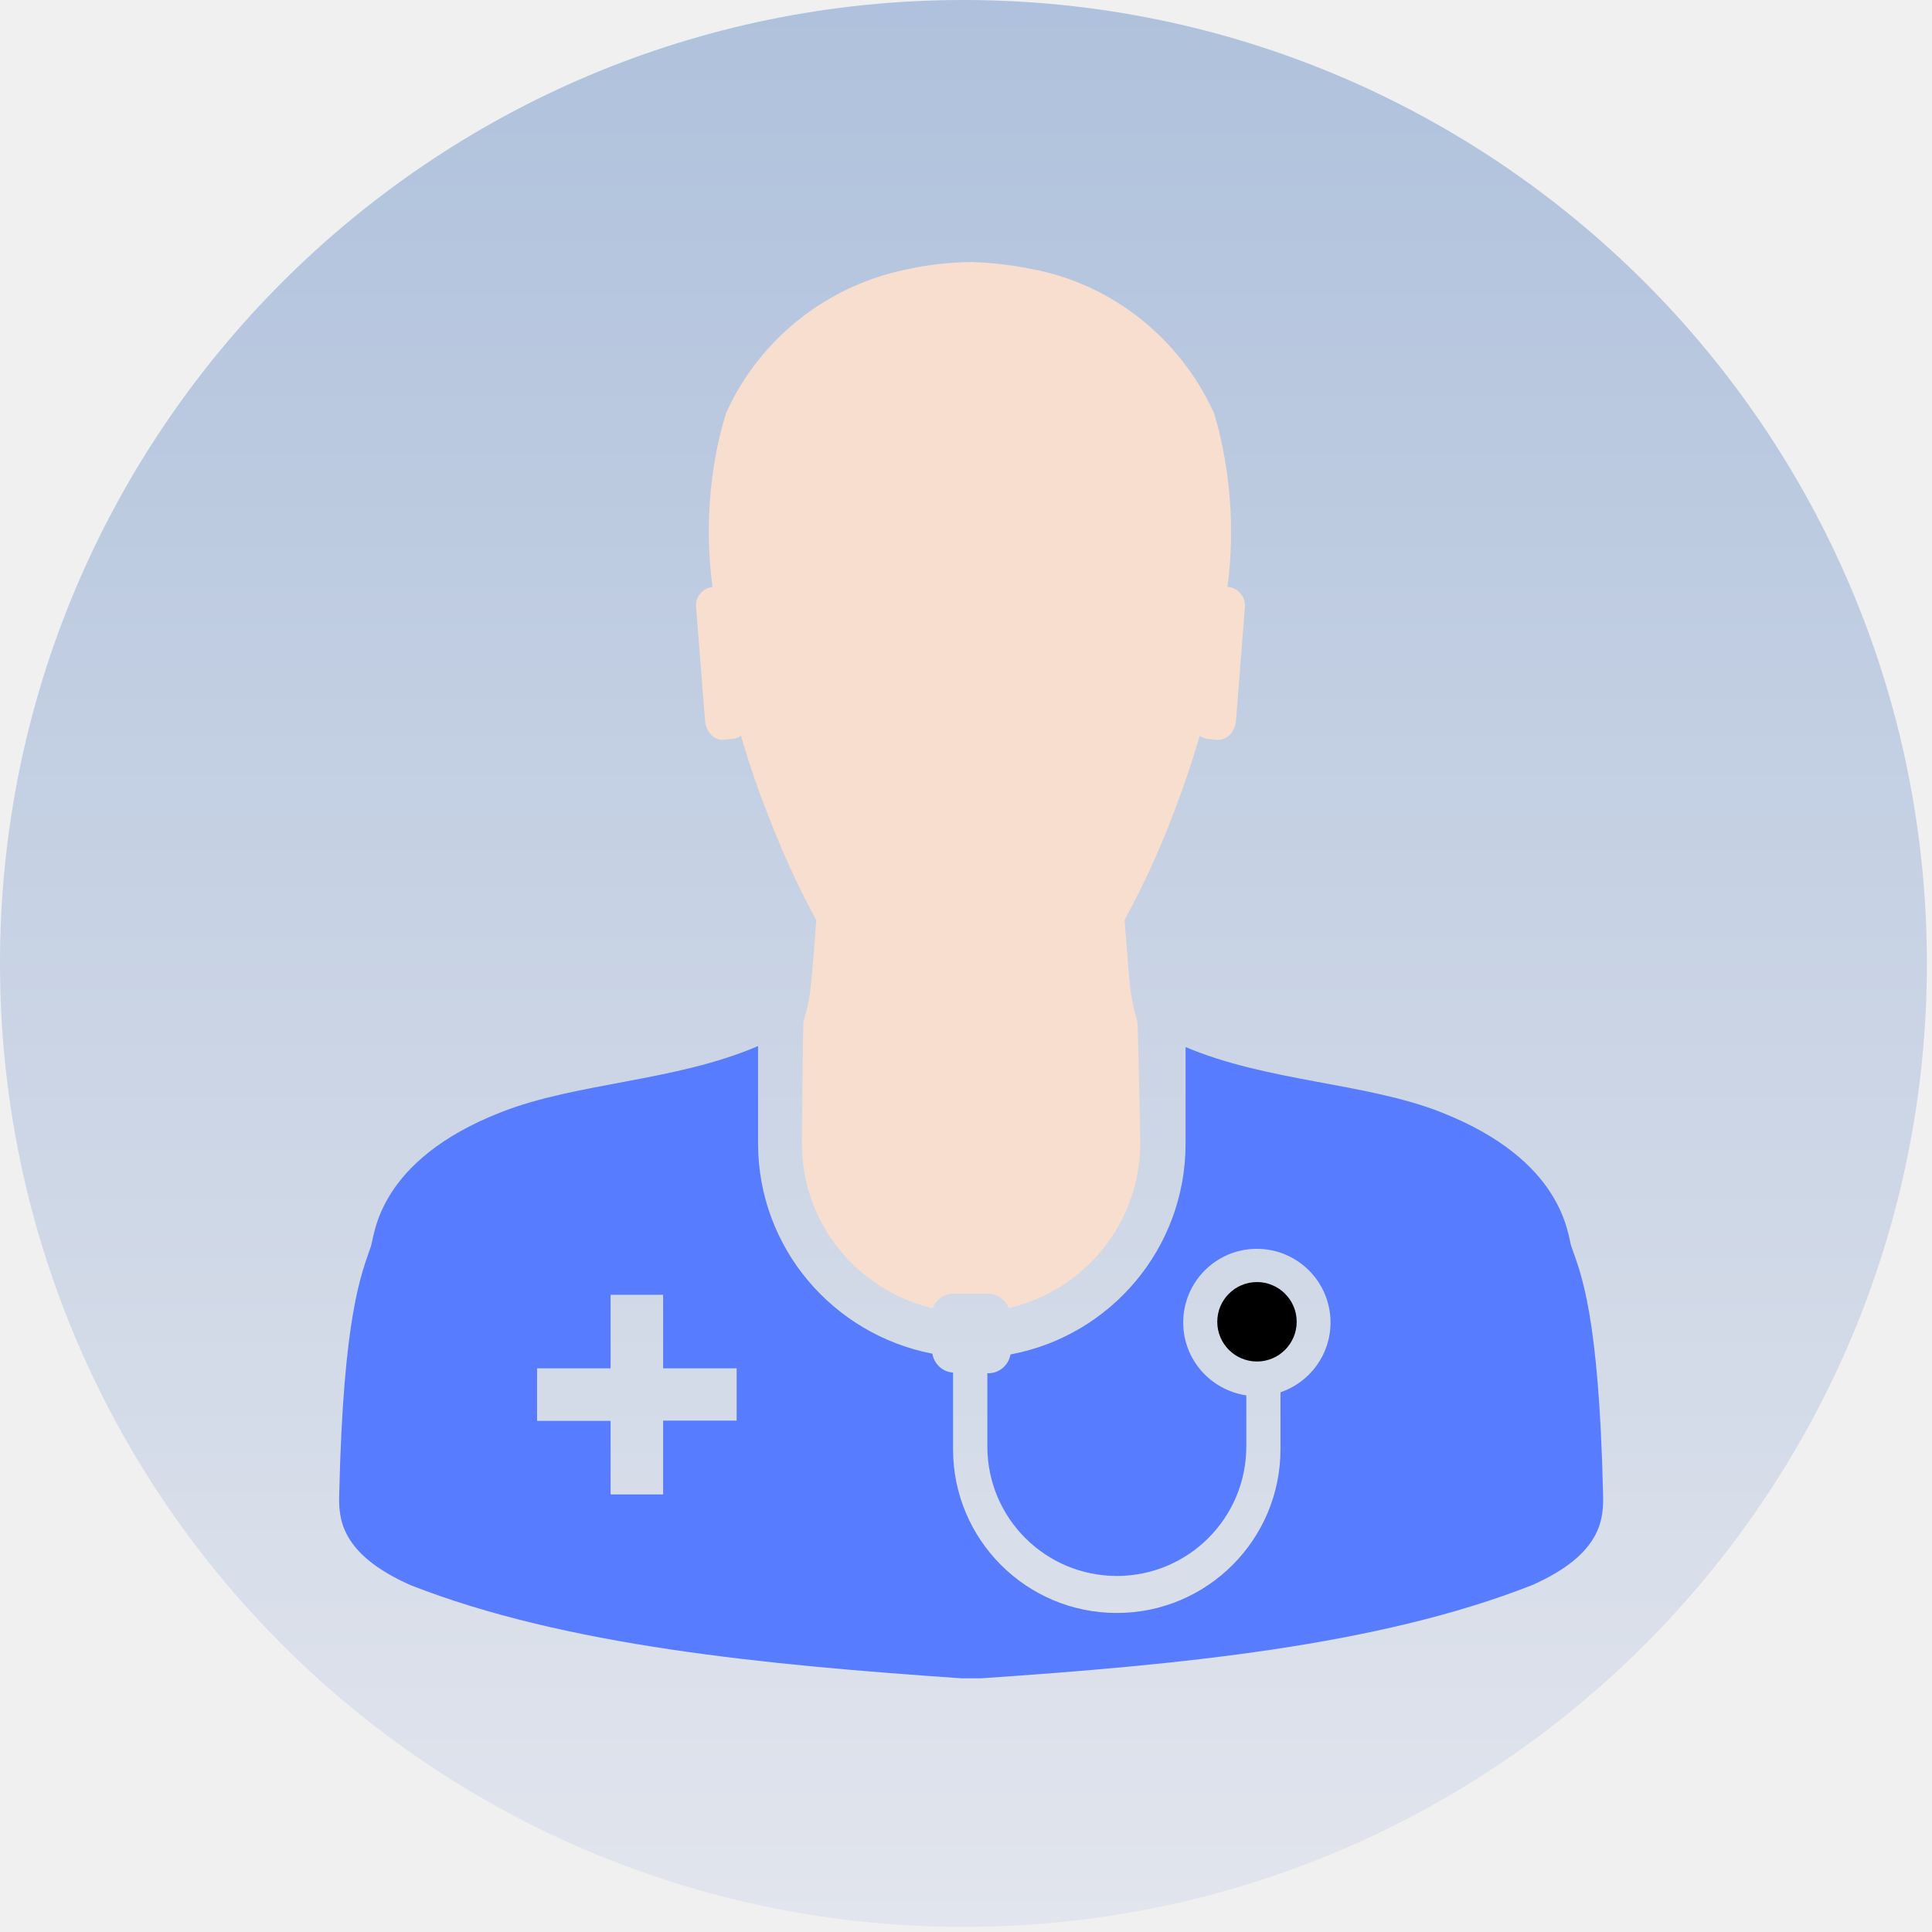
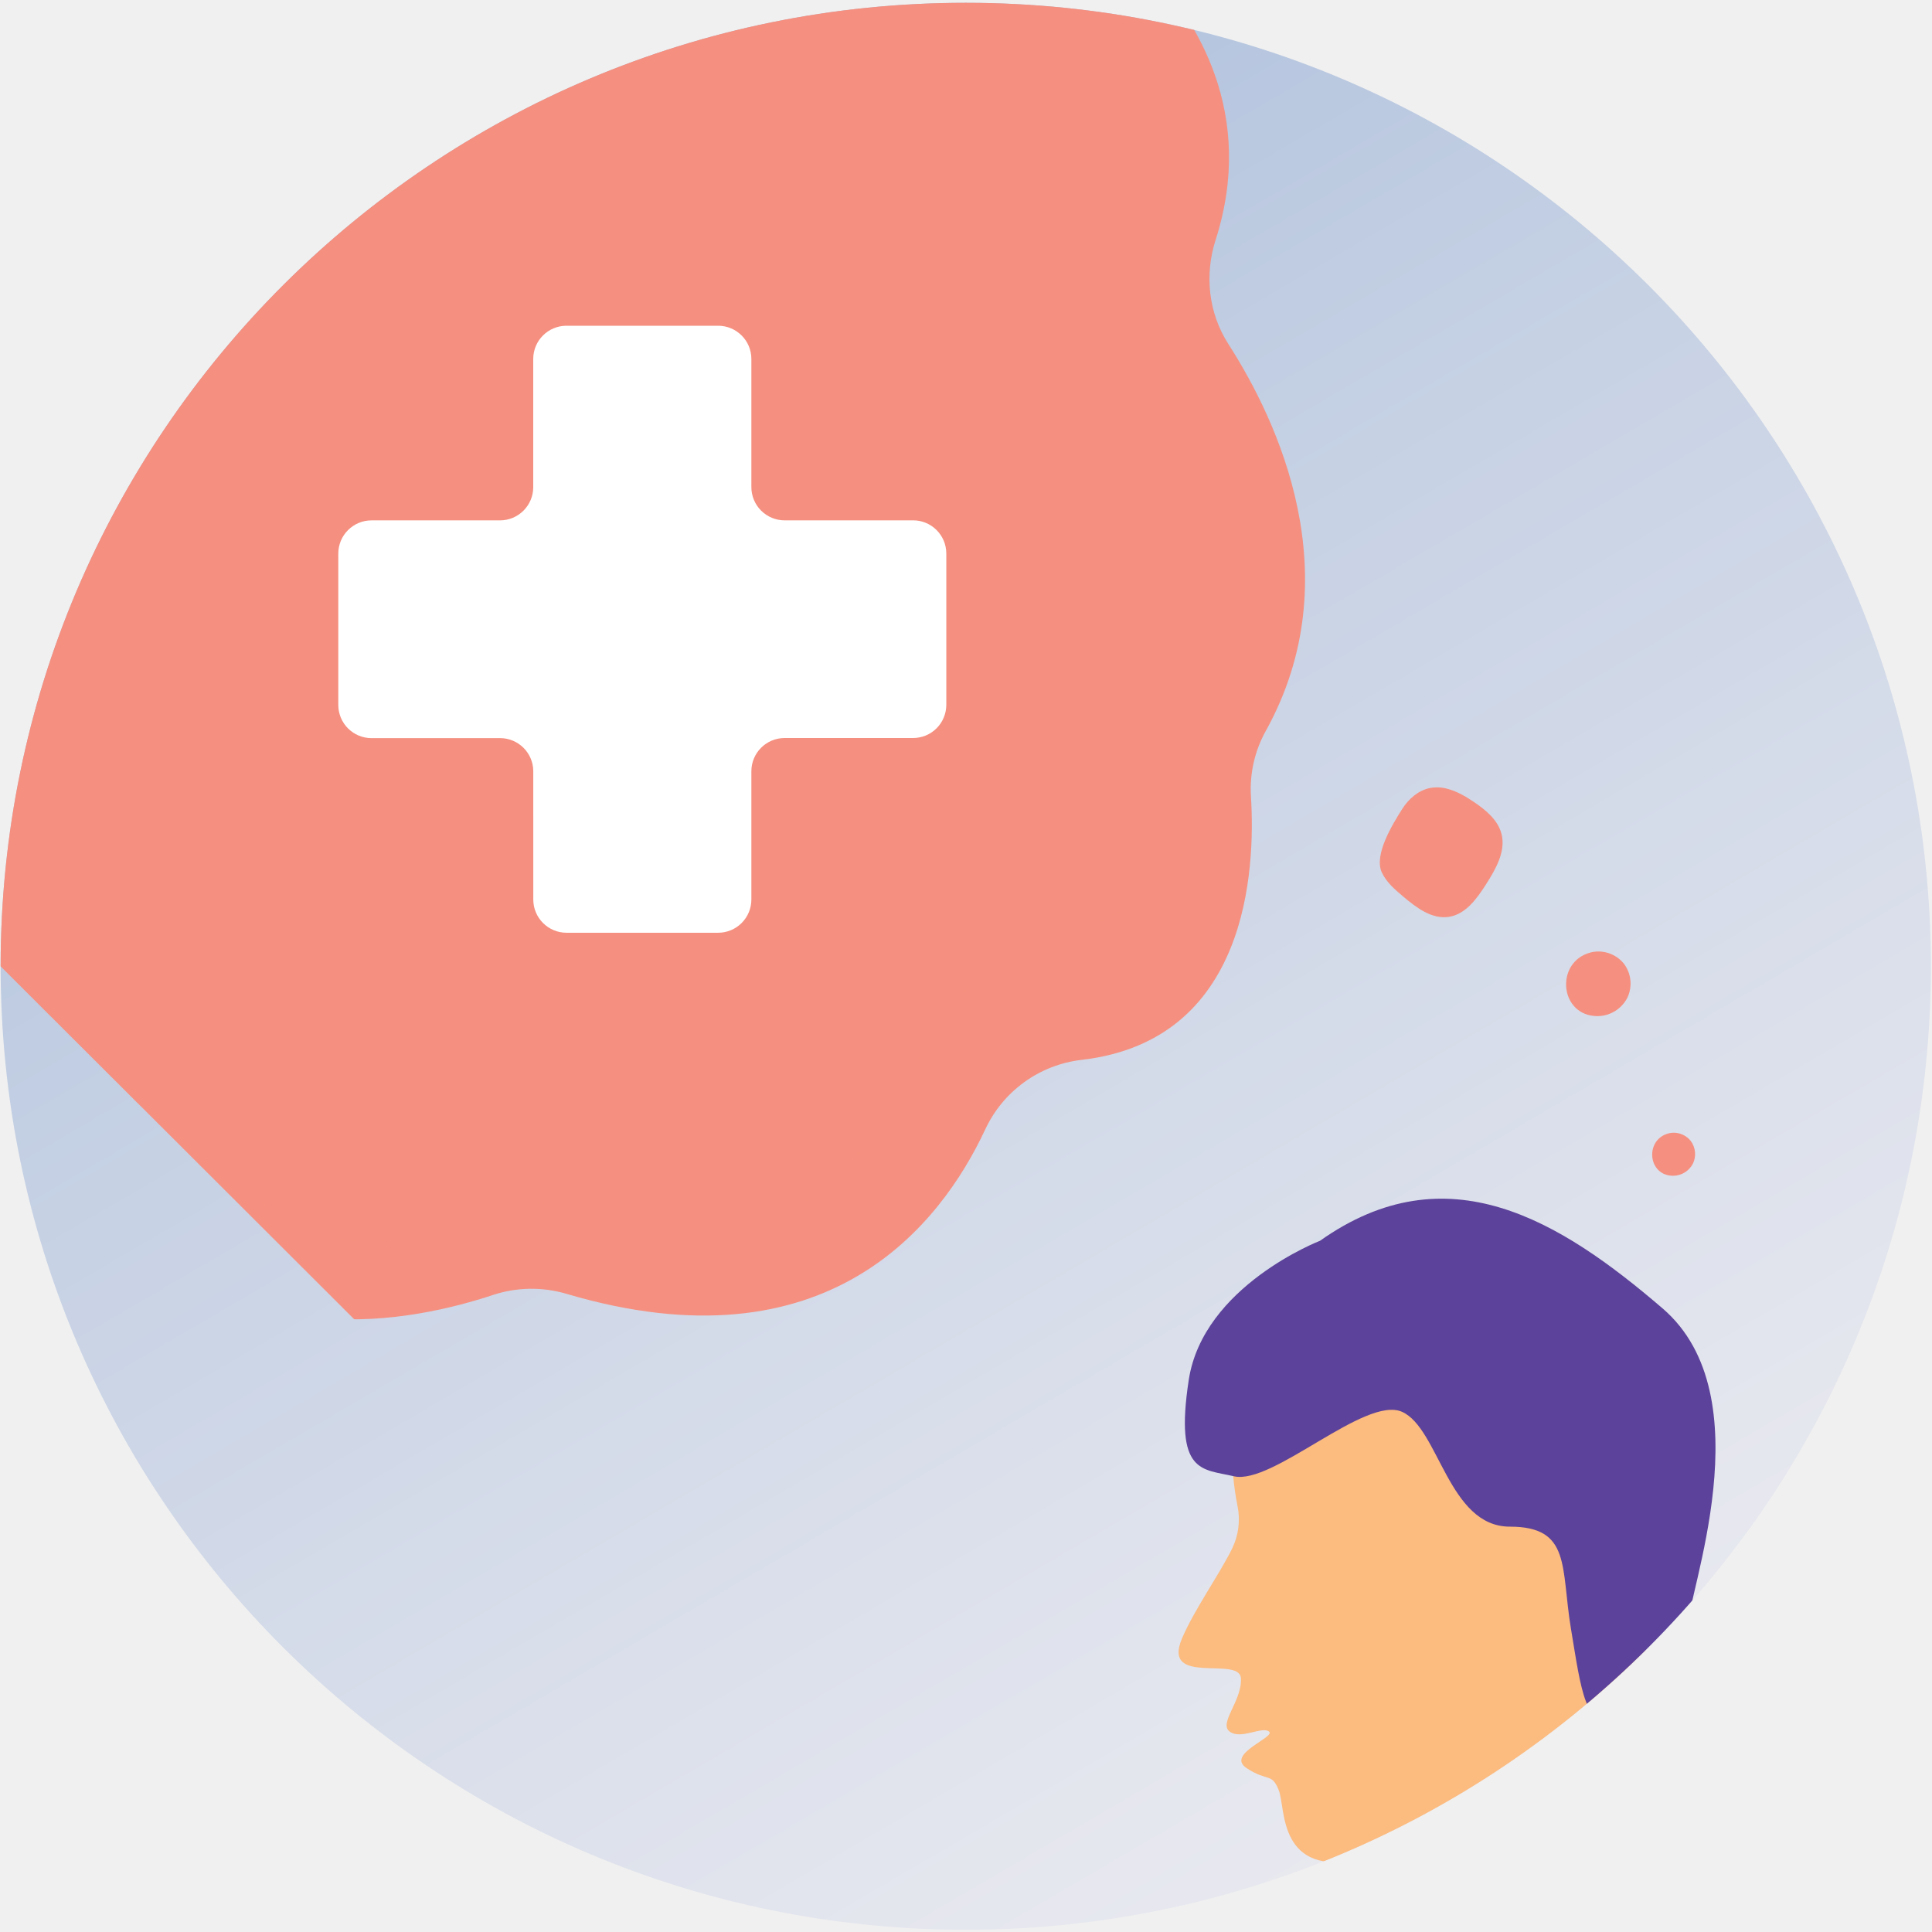
- <svg xmlns="http://www.w3.org/2000/svg" width="126" height="126" viewBox="0 0 126 126" fill="none">
-   <circle cx="62.833" cy="62.833" r="62.833" fill="url(#paint0_linear_4741_2362)" />
-   <path d="M47.248 48.233L47.786 48.187C47.99 48.163 48.175 48.09 48.329 47.983L48.325 47.986C48.841 49.765 49.472 51.635 50.261 53.594C51.274 56.157 52.27 58.263 53.387 60.295L53.233 59.987C53.14 61.388 53.029 62.828 52.882 64.221C52.813 65.079 52.644 65.88 52.386 66.634L52.405 66.565C52.359 66.584 52.294 74.57 52.294 74.57C52.297 79.778 55.904 84.138 60.753 85.297L60.83 85.312C61.05 84.754 61.581 84.366 62.204 84.366H64.413C65.033 84.373 65.564 84.758 65.784 85.301L65.787 85.312C70.726 84.15 74.347 79.789 74.367 74.578C74.367 74.578 74.232 66.623 74.163 66.569C73.951 65.895 73.782 65.102 73.693 64.286L73.689 64.228C73.555 62.828 73.466 61.423 73.339 59.995C74.29 58.278 75.287 56.177 76.164 54.01L76.31 53.602C77.099 51.643 77.711 49.776 78.246 47.994C78.396 48.102 78.581 48.175 78.781 48.198H78.785L79.328 48.244C79.982 48.313 80.559 47.775 80.613 46.94L81.198 39.507C81.198 39.504 81.198 39.5 81.198 39.5C81.198 38.872 80.729 38.357 80.124 38.28H80.117H80.051C80.201 37.198 80.286 35.951 80.286 34.685C80.286 31.921 79.878 29.25 79.12 26.737L79.17 26.933C76.949 22.061 72.546 18.523 67.242 17.534L67.142 17.519C66.003 17.284 64.675 17.126 63.32 17.088H63.286H63.24C61.858 17.115 60.53 17.269 59.245 17.542L59.383 17.519C53.987 18.535 49.592 22.072 47.398 26.829L47.355 26.933C46.639 29.242 46.228 31.898 46.228 34.646C46.228 35.928 46.316 37.19 46.489 38.422L46.474 38.28C45.862 38.349 45.389 38.861 45.389 39.484V39.511L45.974 46.943C46.028 47.798 46.613 48.313 47.244 48.244L47.248 48.233Z" fill="#F7DECE" />
-   <path d="M104.547 97.422C104.278 85.721 103.108 83.073 102.476 81.28C102.226 80.56 102.022 75.695 93.986 72.539C89.059 70.599 82.701 70.561 77.32 68.286V74.614C77.309 81.418 72.436 87.08 65.989 88.316L65.901 88.331C65.782 89.031 65.181 89.555 64.462 89.562H64.392V94.335C64.392 99 68.172 102.779 72.837 102.779C77.501 102.779 81.281 99 81.281 94.335V91.002C78.941 90.652 77.166 88.658 77.166 86.249C77.166 83.597 79.318 81.445 81.97 81.445C84.622 81.445 86.773 83.597 86.773 86.249C86.773 88.35 85.422 90.136 83.544 90.79L83.509 90.802V94.335V94.516C83.509 100.412 78.729 105.193 72.833 105.193C66.936 105.193 62.156 100.412 62.156 94.516C62.156 94.451 62.156 94.389 62.156 94.323V94.331V89.516C61.471 89.47 60.917 88.954 60.809 88.292V88.285C54.304 87.018 49.455 81.376 49.439 74.598V68.221C44.036 70.542 37.639 70.588 32.685 72.531C24.626 75.684 24.441 80.537 24.195 81.268C23.579 83.07 22.394 85.706 22.124 97.414C22.078 98.954 22.124 101.313 26.766 103.376C36.873 107.34 49.894 108.572 62.73 109.457H63.961C76.824 108.58 89.825 107.352 99.925 103.376C104.547 101.325 104.589 98.977 104.547 97.422ZM48.042 92.649H43.247V97.464H39.821V92.665H35.026V89.239H39.821V84.444H43.247V89.239H48.042V92.649Z" fill="#577CFF" />
-   <path d="M84.567 86.207C84.567 84.776 83.409 83.613 81.977 83.613C80.545 83.613 79.387 84.772 79.387 86.204C79.387 87.635 80.545 88.794 81.977 88.794C83.405 88.794 84.563 87.635 84.567 86.207Z" fill="black" />
+ <svg xmlns="http://www.w3.org/2000/svg" xmlns:xlink="http://www.w3.org/1999/xlink" width="100" height="100">
  <defs>
-     <linearGradient id="paint0_linear_4741_2362" x1="62.833" y1="0" x2="62.833" y2="125.665" gradientUnits="userSpaceOnUse">
-       <stop stop-color="#AFC1DC" />
-       <stop offset="1" stop-color="#E2E5ED" />
+     <path id="a" d="M.032 50.015C.032 22.473 22.397.145 49.986.145c27.59 0 49.956 22.328 49.956 49.87 0 27.543-22.366 49.87-49.956 49.87-27.589 0-49.954-22.327-49.954-49.87z" />
+     <path id="d" d="M.032 50.015C.032 22.473 22.397.145 49.986.145c27.59 0 49.956 22.328 49.956 49.87 0 27.543-22.366 49.87-49.956 49.87" />
+     <path id="f" d="M64.39 2.137v62.07H2.208A49.798 49.798 0 01.131 49.932C.13 22.39 22.496.062 50.086.062c4.971 0 9.773.725 14.305 2.075" />
+     <path id="h" d="M.032 50.015C.032 22.473 22.397.145 49.986.145c27.59 0 49.956 22.328 49.956 49.87 0 27.543-22.366 49.87-49.956 49.87" />
+     <path id="j" d="M.134.078h3.913v4.138H.134z" />
+     <path id="l" d="M.032 50.015C.032 22.473 22.397.145 49.986.145c27.59 0 49.956 22.328 49.956 49.87 0 27.543-22.366 49.87-49.956 49.87" />
+     <path id="n" d="M.071.026h1.463v1.467H.071z" />
+     <path id="p" d="M.032 50.015C.032 22.473 22.397.145 49.986.145c27.59 0 49.956 22.328 49.956 49.87 0 27.543-22.366 49.87-49.956 49.87" />
+     <linearGradient id="b" x1="17.074%" x2="82.92%" y1="-8.602%" y2="108.597%">
+       <stop offset="0%" stop-color="#9EB5D7" />
+       <stop offset="41%" stop-color="#C6D1E4" />
+       <stop offset="79%" stop-color="#E4E6EE" />
+       <stop offset="100%" stop-color="#F0EEF2" />
    </linearGradient>
  </defs>
+   <g fill="none" fill-rule="evenodd">
+     <mask id="c" fill="#fff">
+       <use xlink:href="#a" />
+     </mask>
+     <path fill="url(#b)" fill-rule="nonzero" d="M-.955 101.964h101.883V-2.652H-.955z" mask="url(#c)" />
+     <mask id="e" fill="#fff">
+       <use xlink:href="#d" />
+     </mask>
+     <path fill="#F59080" d="M59.495-1.573c2.445 2.616 5.521 7.465 3.422 14.004-.58 1.807-.362 3.78.664 5.377 2.553 3.976 6.353 12.028 1.948 20.005a6.187 6.187 0 00-.782 3.38c.247 3.872-.159 12.678-8.773 13.667a6.303 6.303 0 00-4.983 3.609c-2.284 4.882-8.137 12.507-21.666 8.501a6.374 6.374 0 00-3.814.06C21.498 68.36 12 70.427 7.35 62.34a6.238 6.238 0 00-3.623-2.87c-3.24-.964-8.5-3.992-8.634-13.495a6.247 6.247 0 00-.046-.685C-5.44 41.391-8.799 1.816 54.333-3.567a6.334 6.334 0 015.162 1.994" mask="url(#e)" />
+     <path fill="#FCBB7F" d="M69.397 65.973s-7.083 3.264-5.339 12a3.43 3.43 0 01-.27 2.151c-.594 1.248-2 3.226-2.617 4.704-1.025 2.457 2.985.872 3.058 2.035.073 1.163-1.165 2.326-.583 2.762.583.436 1.675-.291 2.039 0 .364.29-2.257 1.162-1.165 1.889 1.092.727 1.31.218 1.674 1.163.364.944-.072 4.505 4.295 3.56 4.368-.944 5.169-1.162 7.57 3.561 0 0 10.556 2.399 11.357-.654.8-3.052-5.824-5.523-4.805-12.28 0 0 6.445-14.099-.616-19.55-7.652-5.906-14.598-1.34-14.598-1.34" mask="url(#e)" />
+     <g mask="url(#e)">
+       <g transform="translate(-.1 .083)">
+         <mask id="g" fill="#fff">
+           <use xlink:href="#f" />
+         </mask>
+         <path fill="#F59080" fill-opacity=".31" d="M-1.415 54.51l.006.2c2.318-1.38 5.36.38 7.703 1.716 2.343 1.336 4.224 3.336 6.35 4.995 2.126 1.66 4.714 3.03 7.398 2.75 3.548-.372 6.75-2.054 10.304-2.378 2.52-.229 5 2.072 7.523 1.862 3.074-.257 5.551-2.59 7.448-5.018 1.896-2.428 3.166-6.613 5.756-8.286 3.029-1.957 6.92-2.376 9.348-5.04 2.243-2.462 2.267-8.147 3.504-11.63 1.164-3.275-.01-7.147-1.79-10.134-1.414-2.373-1.71-4.112-2.733-6.677-2.051-5.149 2.52-11.498-.22-16.316-1.136-1.996-6.634-3.242-8.887-3.703-2.253-.46-4.59-.226-6.859.153-9.385 1.571-18.286 5.727-25.64 11.74C9.774 15.304 4.47 23.449 1.44 33.32a65.328 65.328 0 00-2.855 21.19" mask="url(#g)" />
+       </g>
+     </g>
+     <mask id="i" fill="#fff">
+       <use xlink:href="#h" />
+     </mask>
+     <path fill="#FFF" d="M47.258 26.933h-6.645a1.72 1.72 0 01-1.722-1.72V18.58c0-.95-.771-1.72-1.723-1.72h-7.846c-.951 0-1.722.77-1.722 1.72v6.634c0 .95-.77 1.72-1.722 1.72h-6.646a1.72 1.72 0 00-1.722 1.719v7.833c0 .95.77 1.72 1.722 1.72l6.648-.002c.951 0 1.722.77 1.722 1.72l.001 6.635c0 .95.771 1.72 1.722 1.72h7.843a1.72 1.72 0 001.723-1.72V39.92c0-.95.77-1.72 1.722-1.72h6.646a1.72 1.72 0 001.722-1.72v-7.83a1.72 1.72 0 00-1.723-1.718" mask="url(#i)" />
+     <path fill="#F59080" d="M74.898 40.822a1.99 1.99 0 00-.875-.036c-.607.118-1.11.56-1.442 1.082-.495.78-1.48 2.373-1.062 3.282.235.51.677.89 1.106 1.252.683.577 1.49 1.192 2.373 1.054.874-.137 1.452-.952 1.927-1.697.502-.789 1.027-1.7.79-2.605-.187-.717-.81-1.228-1.425-1.644-.426-.289-.9-.564-1.392-.688" mask="url(#i)" />
+     <g mask="url(#i)">
+       <g transform="translate(72.504 41.964)">
+         <mask id="k" fill="#fff">
+           <use xlink:href="#j" />
+         </mask>
+         <path fill="#F59080" fill-opacity=".31" d="M2.276.12a1.225 1.225 0 00-.538-.022C1.364.171 1.054.443.85.764c-.305.48-.911 1.46-.654 2.02.145.314.417.548.68.771.421.355.918.734 1.462.649.538-.085.893-.586 1.186-1.045.31-.485.632-1.046.487-1.603-.116-.442-.5-.756-.878-1.012C2.871.366 2.58.197 2.276.12" mask="url(#k)" />
+       </g>
+     </g>
+     <mask id="m" fill="#fff">
+       <use xlink:href="#l" />
+     </mask>
+     <path fill="#F59080" d="M82.905 49.258a1.605 1.605 0 00-.572.041c-1.872.487-1.62 3.307.37 3.296a1.751 1.751 0 001.524-.942 1.705 1.705 0 00-.177-1.777 1.692 1.692 0 00-1.145-.618" mask="url(#m)" />
+     <g mask="url(#m)">
+       <g transform="translate(81.921 50.169)">
+         <mask id="o" fill="#fff">
+           <use xlink:href="#n" />
+         </mask>
+         <path fill="#F59080" fill-opacity=".31" d="M.88.03a.707.707 0 00-.25.018c-.822.214-.71 1.45.161 1.445a.767.767 0 00.668-.413.748.748 0 00-.077-.779.742.742 0 00-.502-.27" mask="url(#o)" />
+       </g>
+     </g>
+     <mask id="q" fill="#fff">
+       <use xlink:href="#p" />
+     </mask>
+     <path fill="#F59080" d="M86.745 58.636a1.066 1.066 0 00-.38.027c-1.248.325-1.08 2.203.245 2.195a1.164 1.164 0 001.015-.627 1.137 1.137 0 00-.118-1.184 1.127 1.127 0 00-.762-.411" mask="url(#q)" />
+     <path fill="#5C429A" d="M68.323 64.223s-6.051 2.331-6.794 7.206c-.743 4.876.702 4.597 2.335 4.982 2.006.472 6.794-4.184 8.704-3.336 1.911.847 2.398 5.944 5.582 5.944 3.185 0 2.633 2.114 3.164 5.294.53 3.18.727 5.223 2.419 4.83 1.691-.395 3.593-2.982 3.593-4.784 0-1.802 4.034-12.082-1.274-16.639-5.308-4.557-11.147-8.16-17.729-3.497" mask="url(#q)" />
+   </g>
</svg>
